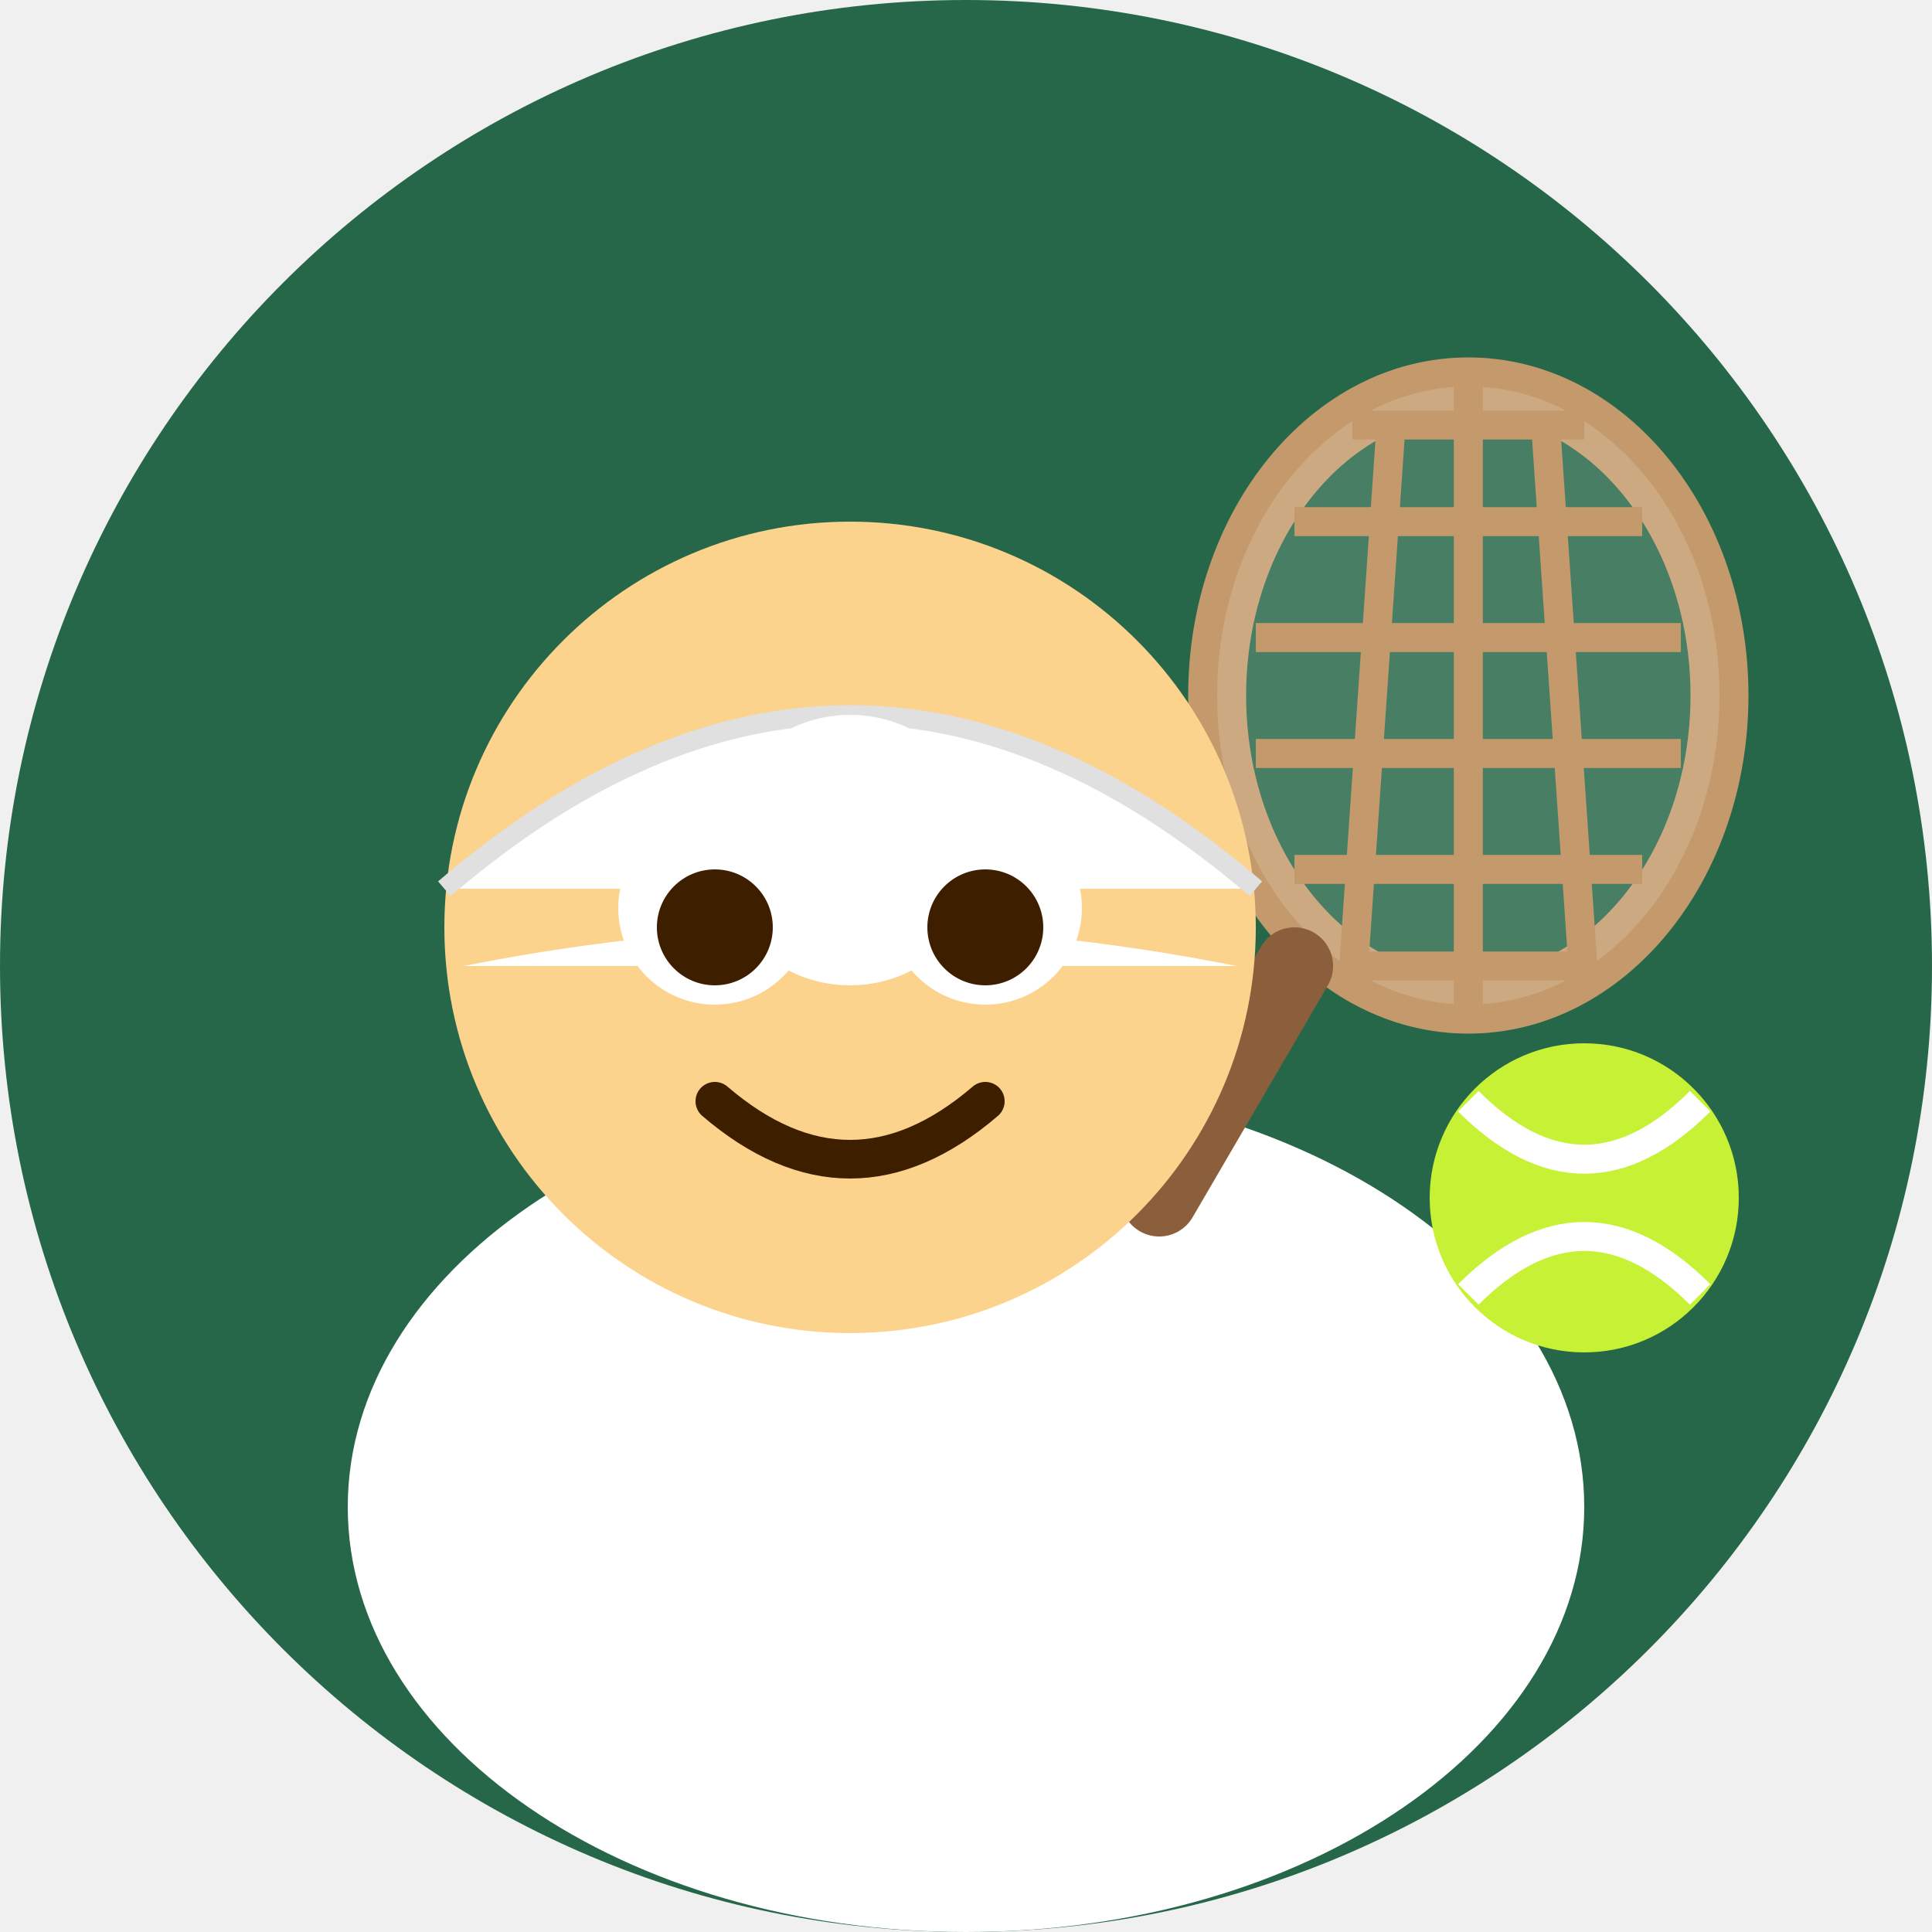
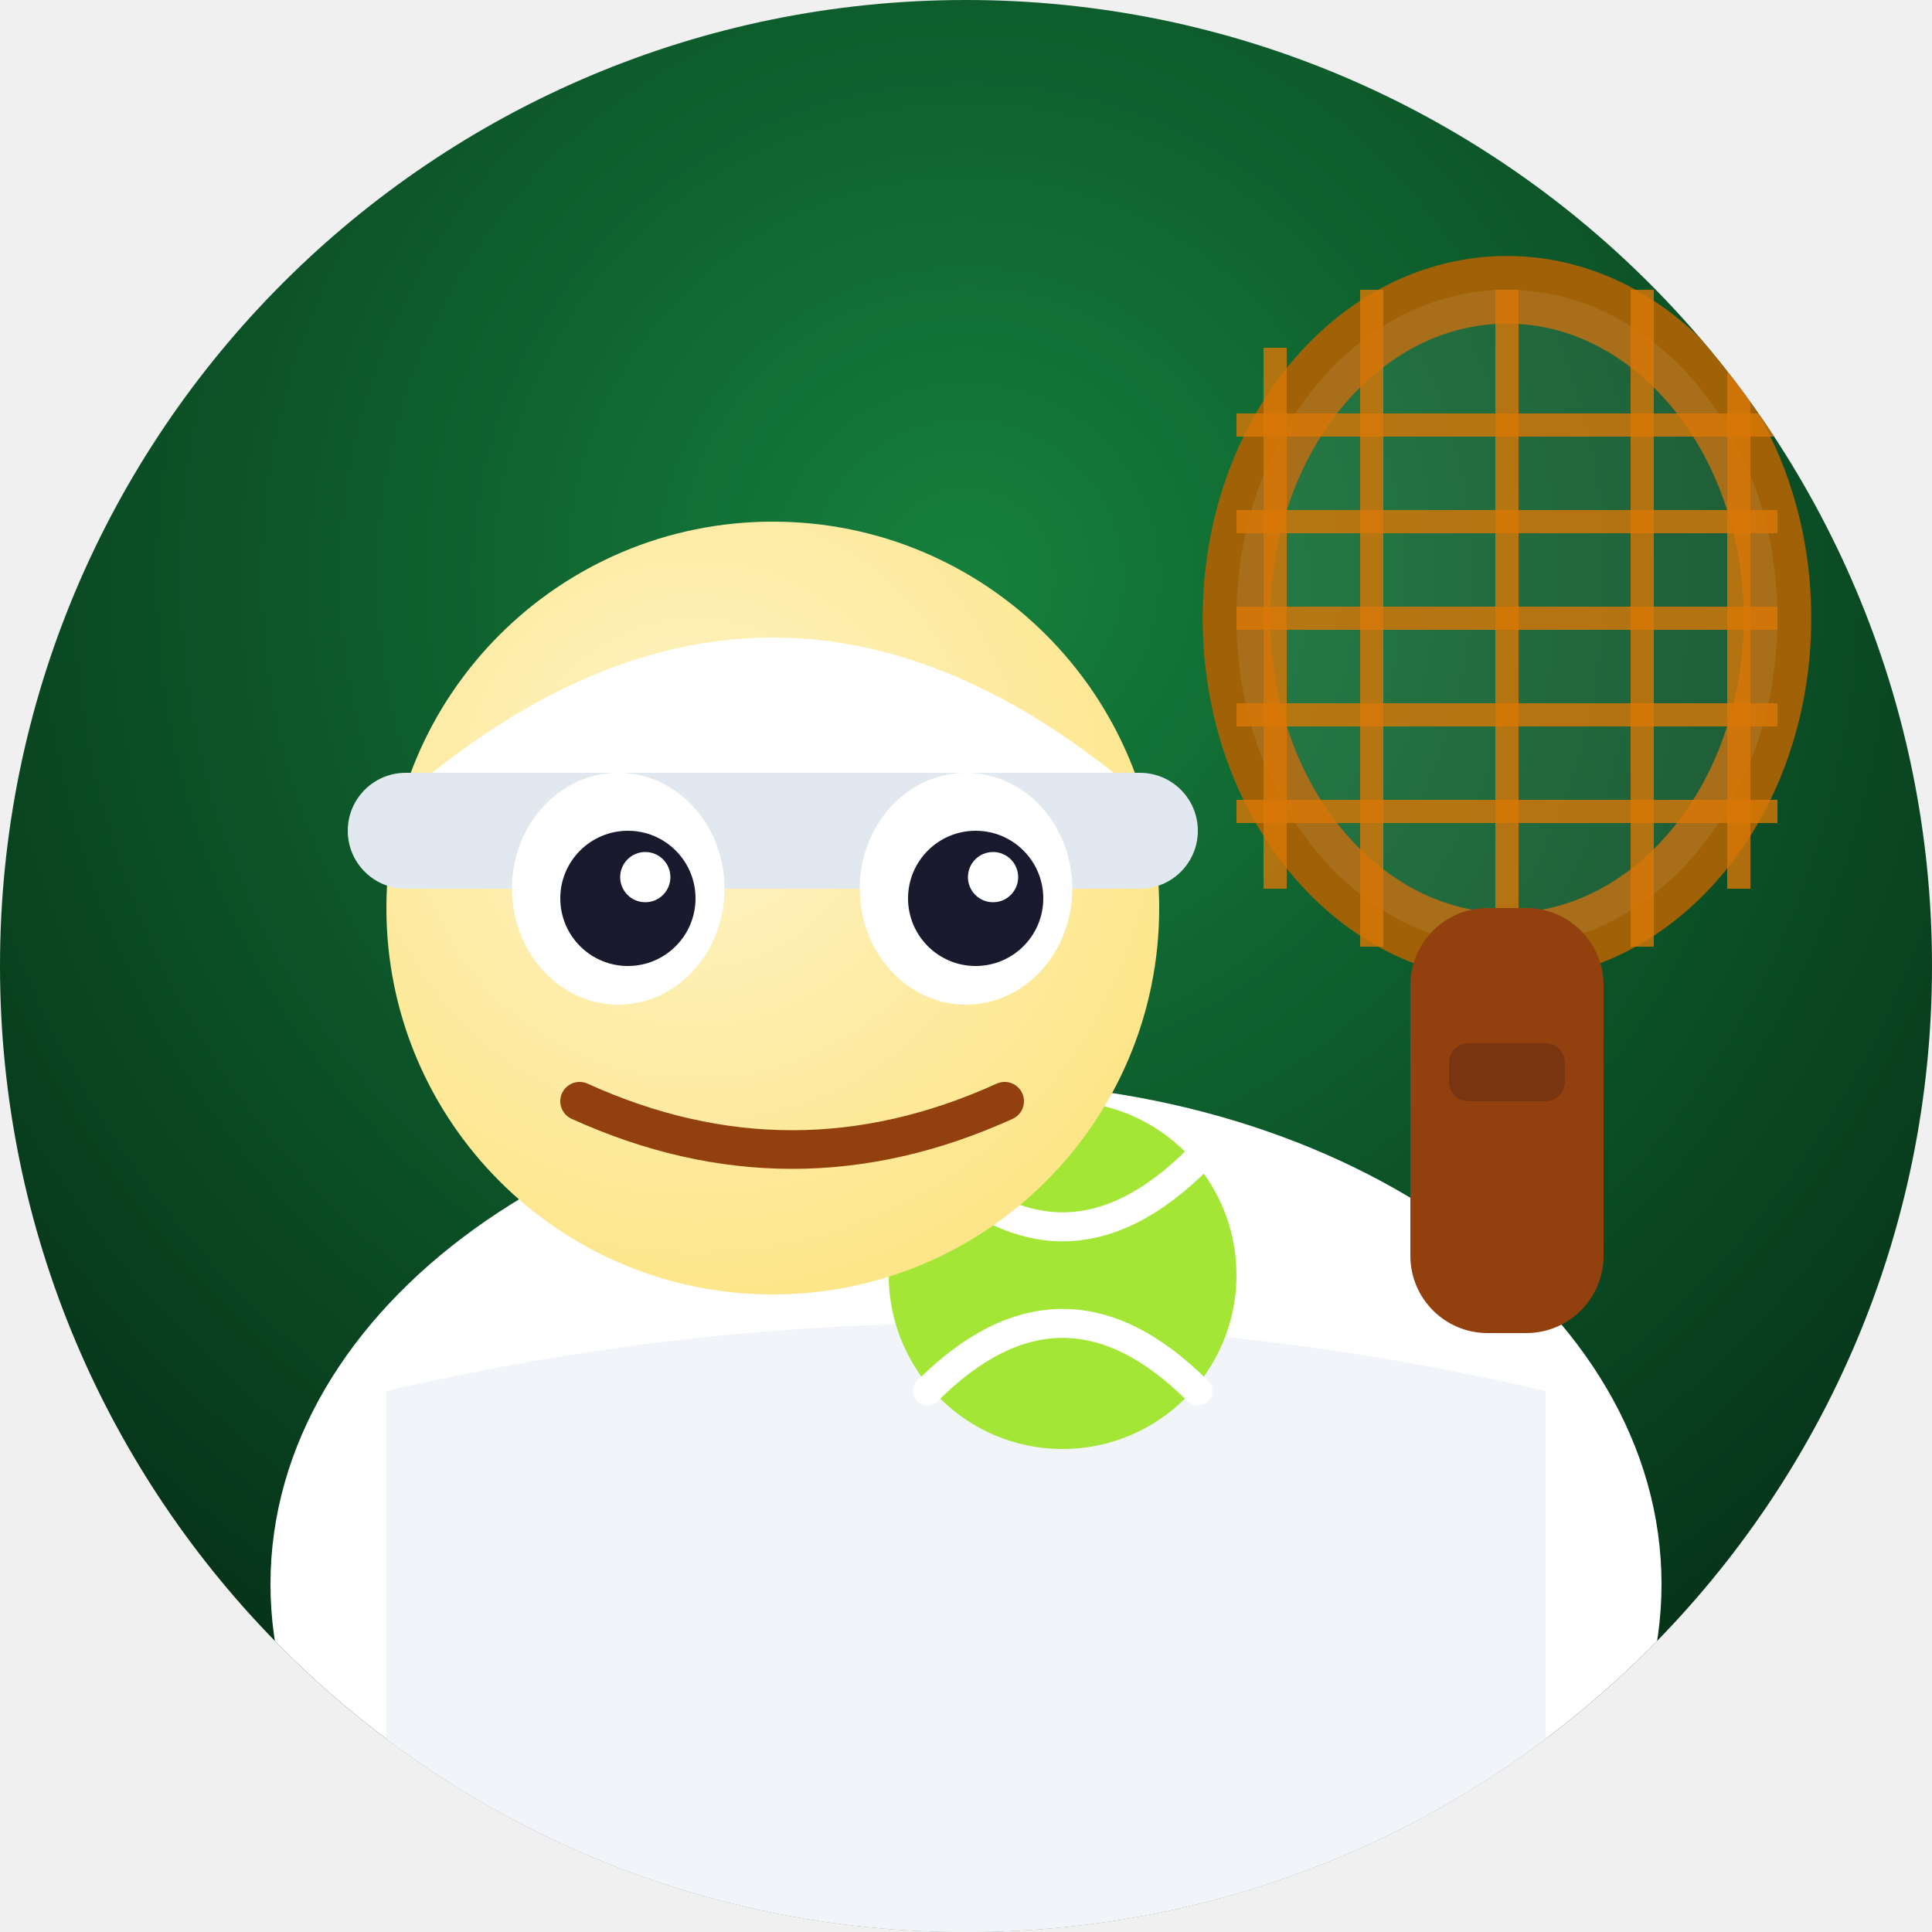
<svg xmlns="http://www.w3.org/2000/svg" viewBox="0 0 100 100">
-   <circle cx="50" cy="50" r="50" fill="#276749" />
-   <ellipse cx="50" cy="78" rx="32" ry="22" fill="#fff" />
-   <ellipse cx="76" cy="36" rx="13" ry="16" fill="none" stroke="#c49a6c" stroke-width="3" />
-   <ellipse cx="76" cy="36" rx="13" ry="16" fill="rgb(255 255 255 / 15%)" />
-   <line x1="70" y1="22" x2="82" y2="22" stroke="#c49a6c" stroke-width="1.5" />
-   <line x1="67" y1="27" x2="85" y2="27" stroke="#c49a6c" stroke-width="1.5" />
-   <line x1="65" y1="33" x2="87" y2="33" stroke="#c49a6c" stroke-width="1.5" />
-   <line x1="65" y1="39" x2="87" y2="39" stroke="#c49a6c" stroke-width="1.5" />
-   <line x1="67" y1="45" x2="85" y2="45" stroke="#c49a6c" stroke-width="1.5" />
-   <line x1="70" y1="50" x2="82" y2="50" stroke="#c49a6c" stroke-width="1.5" />
-   <line x1="72" y1="22" x2="70" y2="51" stroke="#c49a6c" stroke-width="1.5" />
-   <line x1="76" y1="20" x2="76" y2="52" stroke="#c49a6c" stroke-width="1.5" />
-   <line x1="80" y1="22" x2="82" y2="51" stroke="#c49a6c" stroke-width="1.5" />
-   <line x1="67" y1="50" x2="60" y2="62" stroke="#8b5e3c" stroke-width="4" stroke-linecap="round" />
-   <circle cx="82" cy="62" r="8" fill="#c6f135" />
-   <path d="M76,57 Q82,63 88,57" stroke="#fff" stroke-width="1.5" fill="none" />
-   <path d="M76,67 Q82,61 88,67" stroke="#fff" stroke-width="1.5" fill="none" />
-   <circle cx="44" cy="48" r="21" fill="#fbd38d" />
-   <path d="M23,46 Q44,28 65,46" fill="#fff" stroke="#e0e0e0" stroke-width="1" />
-   <path d="M24,50 Q44,46 64,50" fill="#fff" />
-   <circle cx="44" cy="44" r="7" fill="#fff" />
-   <circle cx="37" cy="47" r="5" fill="#fff" />
-   <circle cx="51" cy="47" r="5" fill="#fff" />
-   <circle cx="37" cy="48" r="3" fill="#3d1f00" />
-   <circle cx="51" cy="48" r="3" fill="#3d1f00" />
-   <path d="M37 57 Q44 63 51 57" stroke="#3d1f00" stroke-width="2" fill="none" stroke-linecap="round" />
+   <defs>
+     <clipPath id="c">
+       <circle cx="50" cy="50" r="50" />
+     </clipPath>
+     <radialGradient id="bg" cx="50%" cy="30%" r="70%">
+       <stop offset="0%" stop-color="#15803D" />
+       <stop offset="100%" stop-color="#052E16" />
+     </radialGradient>
+     <radialGradient id="face" cx="40%" cy="35%" r="65%">
+       <stop offset="0%" stop-color="#FEF3C7" />
+       <stop offset="100%" stop-color="#FDE68A" />
+     </radialGradient>
+   </defs>
+   <g clip-path="url(#c)">
+     <circle cx="50" cy="50" r="50" fill="url(#bg)" />
+     <ellipse cx="50" cy="82" rx="36" ry="26" fill="#fff" />
+     <path d="M20 72 Q50 65 80 72 L80 100 L20 100Z" fill="#F1F5F9" />
+     <ellipse cx="78" cy="32" rx="14" ry="17" fill="none" stroke="#A16207" stroke-width="3.5" />
+     <ellipse cx="78" cy="32" rx="14" ry="17" fill="rgb(255 255 255 / 8%)" />
+     <line x1="66" y1="18" x2="66" y2="46" stroke="#D97706" stroke-width="1.2" opacity="0.8" />
+     <line x1="71" y1="15" x2="71" y2="49" stroke="#D97706" stroke-width="1.2" opacity="0.8" />
+     <line x1="78" y1="15" x2="78" y2="49" stroke="#D97706" stroke-width="1.2" opacity="0.8" />
+     <line x1="85" y1="15" x2="85" y2="49" stroke="#D97706" stroke-width="1.2" opacity="0.8" />
+     <line x1="90" y1="18" x2="90" y2="46" stroke="#D97706" stroke-width="1.2" opacity="0.8" />
+     <line x1="64" y1="22" x2="92" y2="22" stroke="#D97706" stroke-width="1.2" opacity="0.8" />
+     <line x1="64" y1="27" x2="92" y2="27" stroke="#D97706" stroke-width="1.2" opacity="0.8" />
+     <line x1="64" y1="32" x2="92" y2="32" stroke="#D97706" stroke-width="1.2" opacity="0.8" />
+     <line x1="64" y1="37" x2="92" y2="37" stroke="#D97706" stroke-width="1.2" opacity="0.8" />
+     <line x1="64" y1="42" x2="92" y2="42" stroke="#D97706" stroke-width="1.2" opacity="0.8" />
+     <rect x="73" y="47" width="10" height="22" rx="4" fill="#92400E" />
+     <rect x="75" y="54" width="6" height="3" rx="1" fill="#78350F" />
+     <circle cx="55" cy="66" r="9" fill="#A3E635" />
+     <path d="M48,60 Q55,67 62,60" stroke="#fff" stroke-width="1.5" fill="none" stroke-linecap="round" />
+     <path d="M48,72 Q55,65 62,72" stroke="#fff" stroke-width="1.5" fill="none" stroke-linecap="round" />
+     <ellipse cx="40" cy="47" rx="20" ry="20" fill="url(#face)" />
+     <path d="M20,42 Q40,24 60,42" fill="#fff" />
+     <rect x="18" y="40" width="44" height="6" rx="3" fill="#E2E8F0" />
+     <ellipse cx="32" cy="46" rx="5.5" ry="6" fill="#fff" />
+     <ellipse cx="50" cy="46" rx="5.5" ry="6" fill="#fff" />
+     <circle cx="32.5" cy="46.5" r="3.5" fill="#1A1A2E" />
+     <circle cx="50.5" cy="46.5" r="3.5" fill="#1A1A2E" />
+     <circle cx="33.4" cy="45.4" r="1.3" fill="#fff" />
+     <circle cx="51.4" cy="45.4" r="1.3" fill="#fff" />
+     <path d="M30 57 Q41 62 52 57" stroke="#92400E" stroke-width="2" fill="none" stroke-linecap="round" />
+   </g>
</svg>
